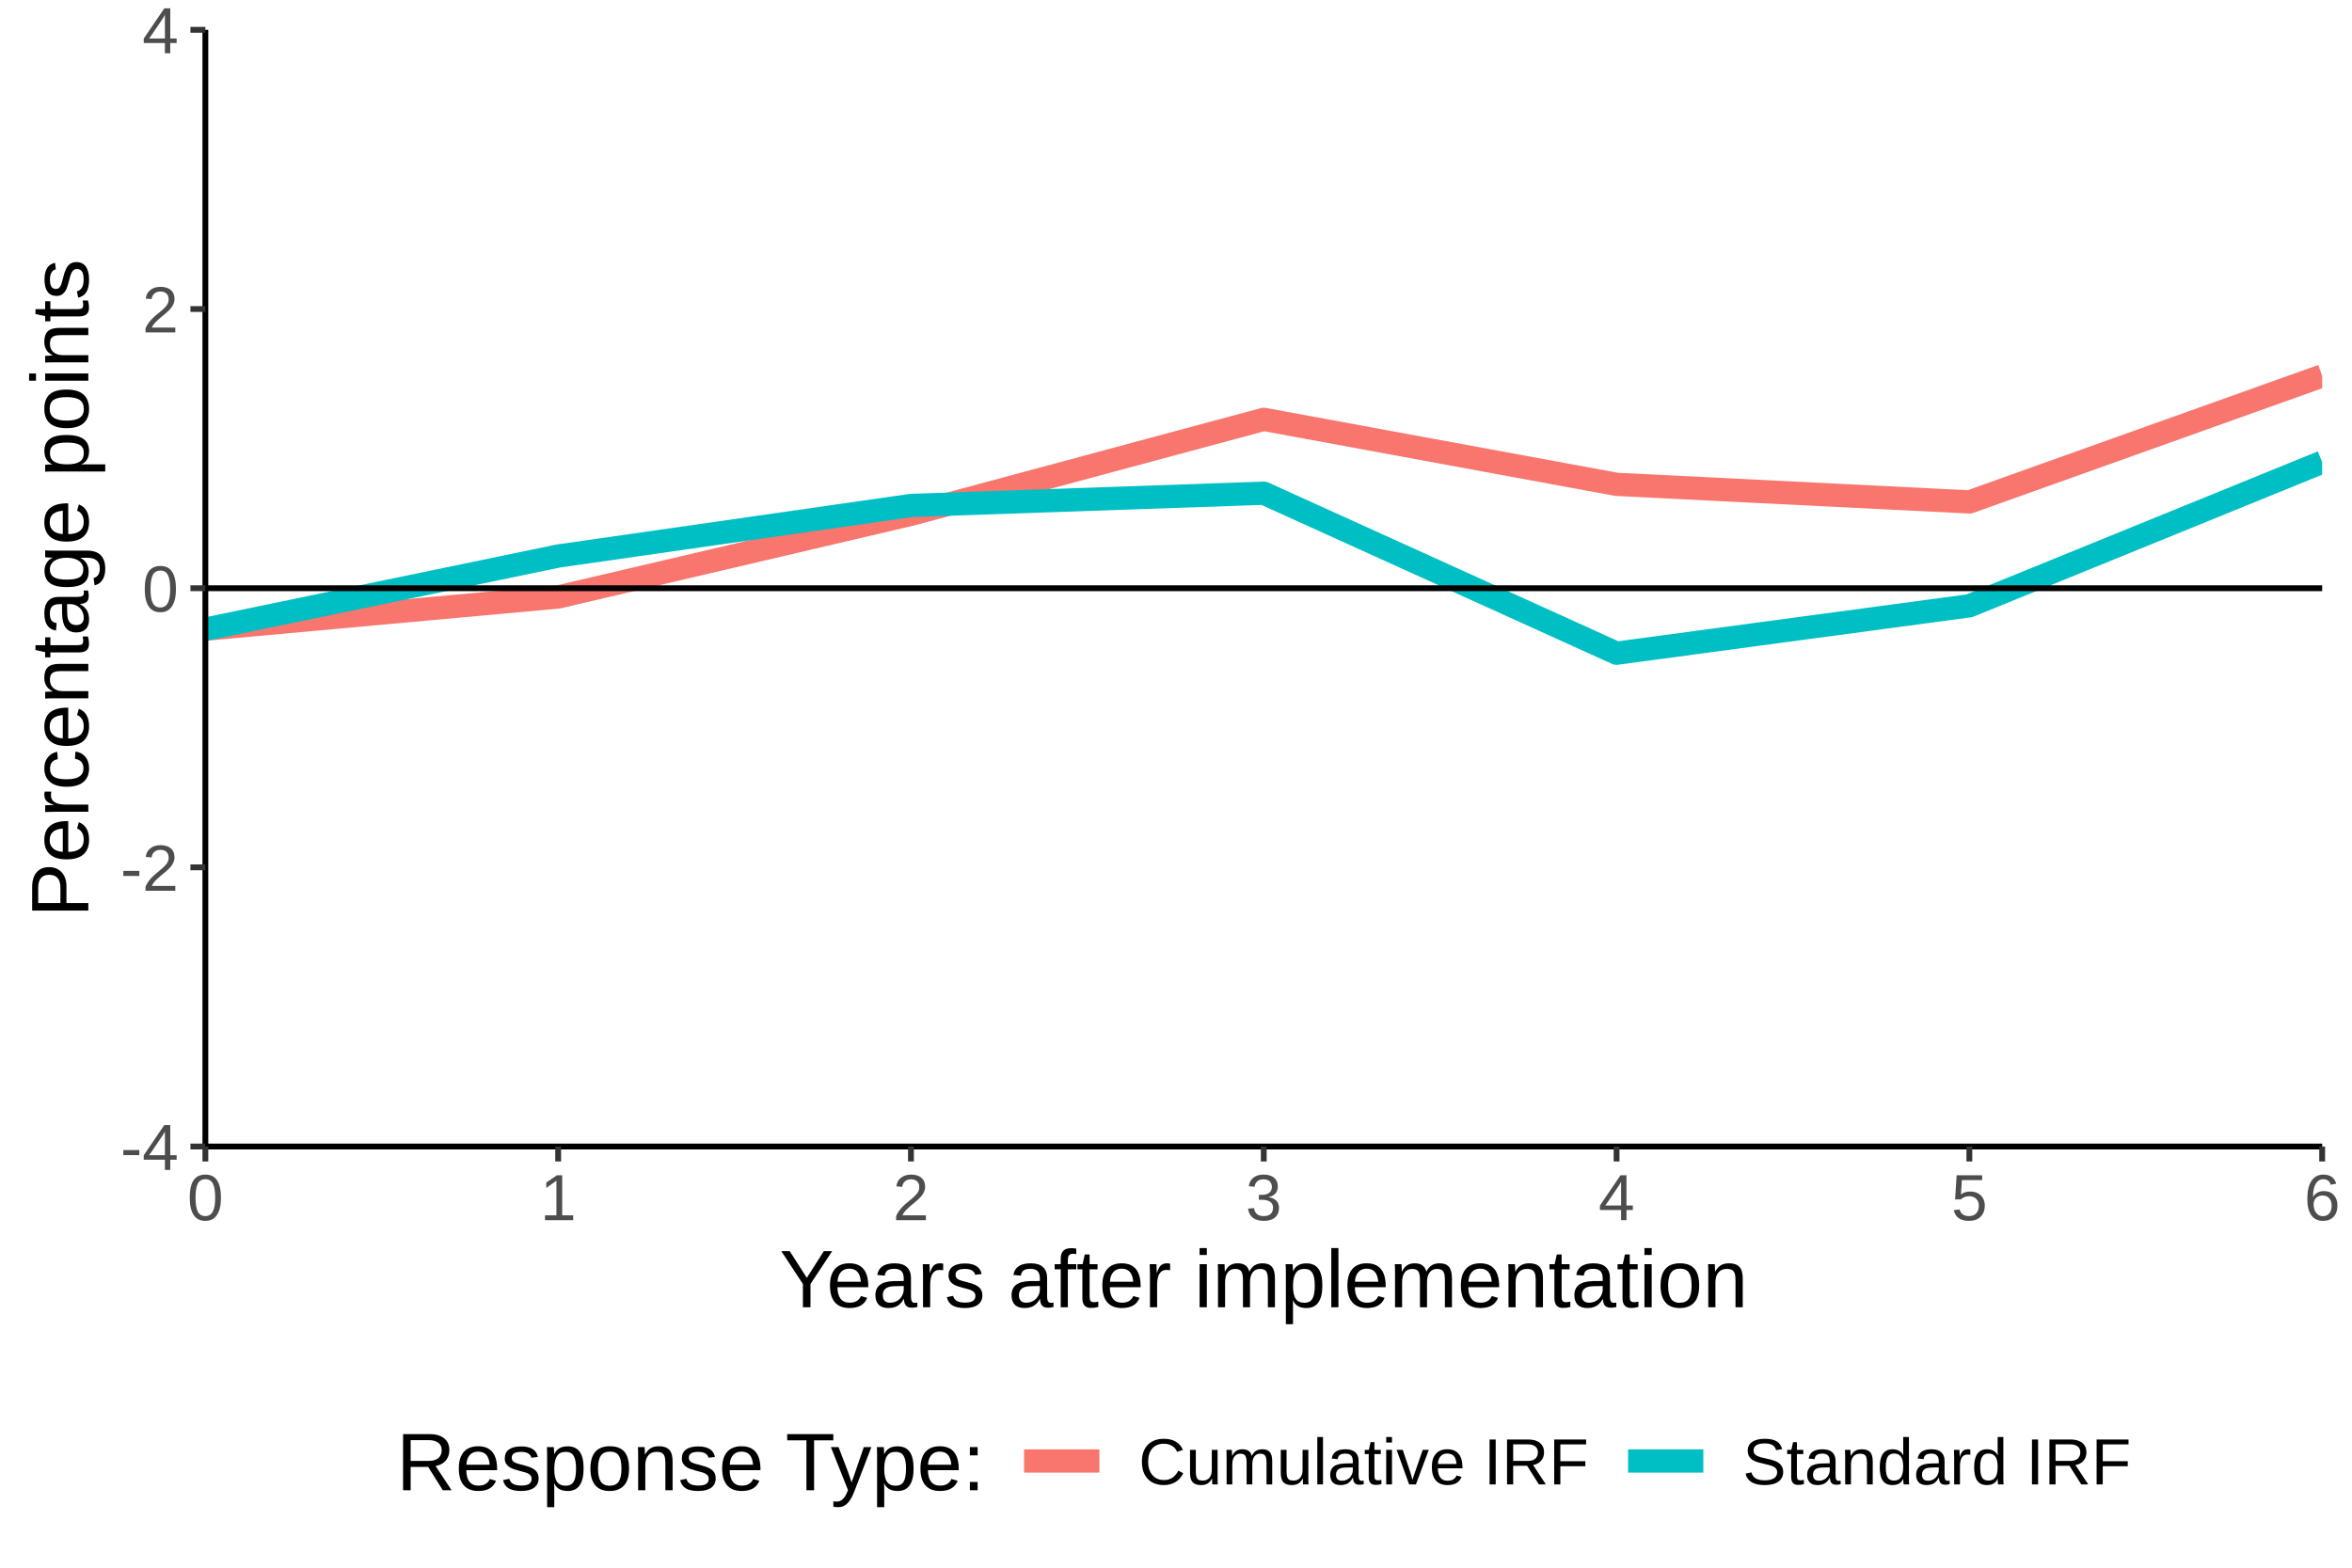
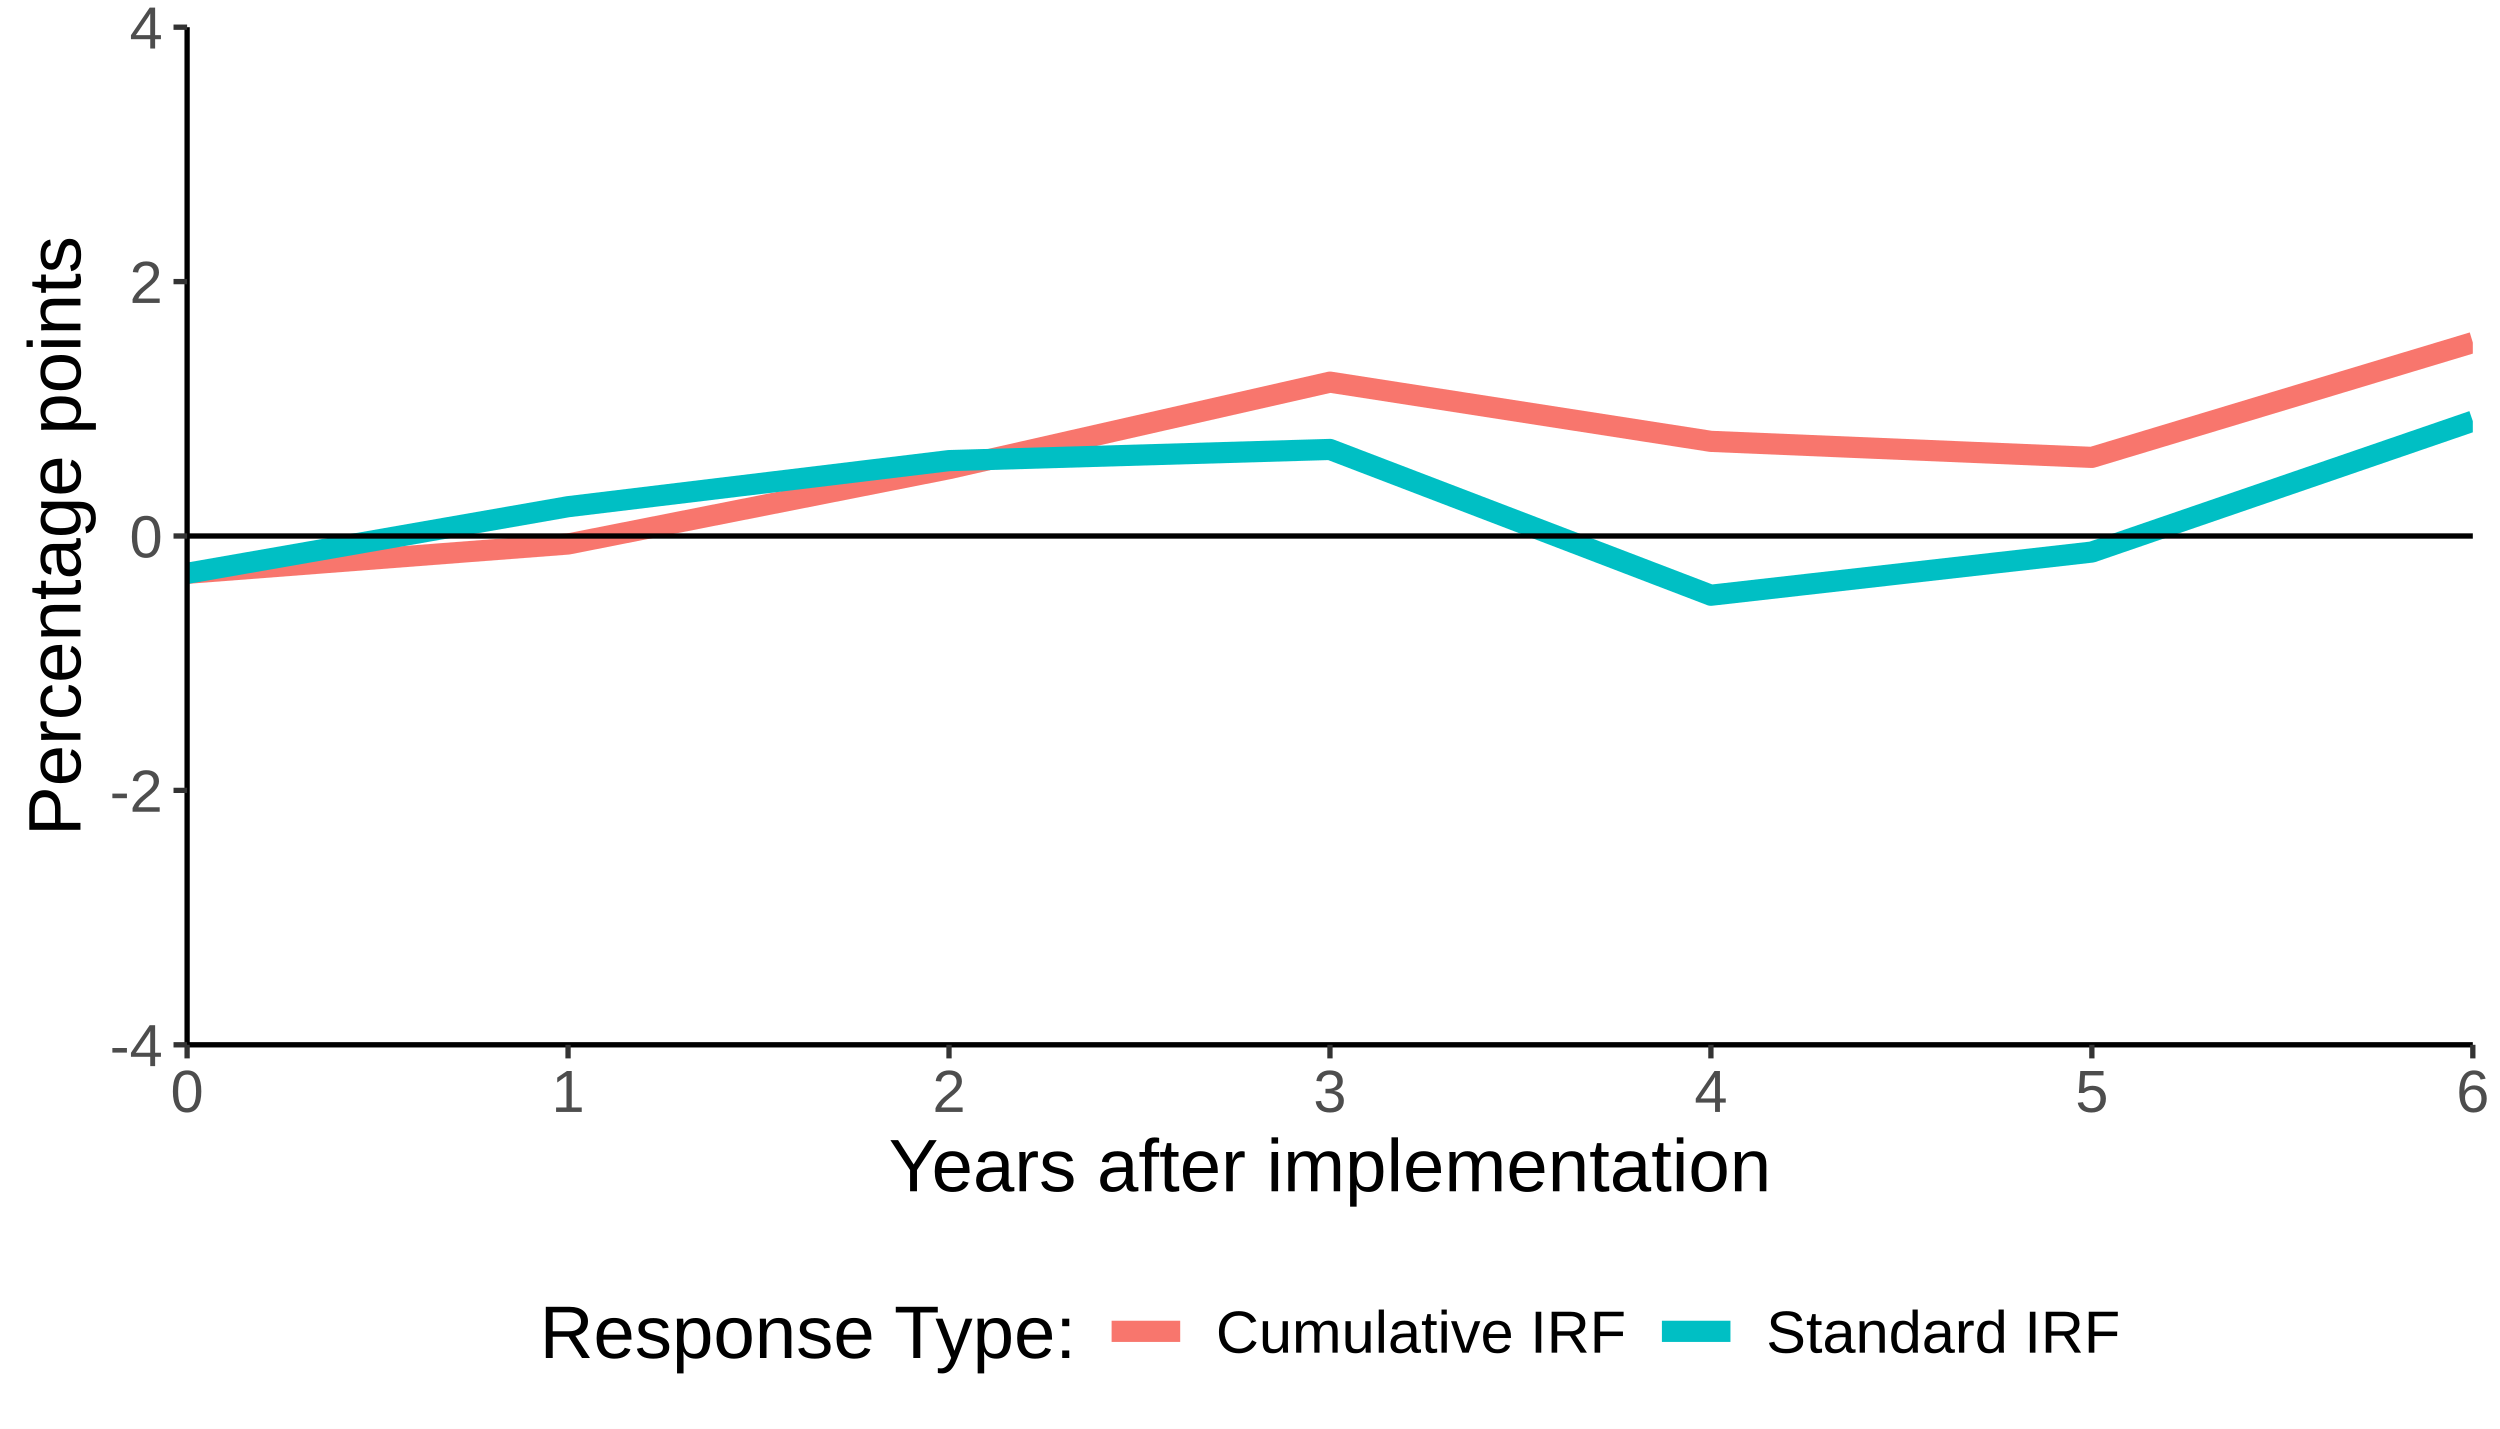
- <svg xmlns="http://www.w3.org/2000/svg" class="svglite" width="432.00pt" height="288.00pt" viewBox="0 0 432.00 288.00">
+ <svg xmlns="http://www.w3.org/2000/svg" class="svglite" width="504.00pt" height="288.00pt" viewBox="0 0 504.00 288.00">
  <defs>
    <style type="text/css">
    .svglite line, .svglite polyline, .svglite polygon, .svglite path, .svglite rect, .svglite circle {
      fill: none;
      stroke: #000000;
      stroke-linecap: round;
      stroke-linejoin: round;
      stroke-miterlimit: 10.00;
    }
    .svglite text {
      white-space: pre;
    }
  </style>
  </defs>
  <rect width="100%" height="100%" style="stroke: none; fill: #FFFFFF;" />
  <defs>
-     <clipPath id="cpMC4wMHw0MzIuMDB8MC4wMHwyODguMDA=">
-       <rect x="0.00" y="0.00" width="432.00" height="288.00" />
+     <clipPath id="cpMC4wMHw1MDQuMDB8MC4wMHwyODguMDA=">
+       <rect x="0.00" y="0.00" width="504.00" height="288.00" />
    </clipPath>
  </defs>
-   <g clip-path="url(#cpMC4wMHw0MzIuMDB8MC4wMHwyODguMDA=)">
-     <rect x="0" y="0.00" width="432.00" height="288.00" style="stroke-width: 1.07; stroke: #FFFFFF; fill: #FFFFFF;" />
+   <g clip-path="url(#cpMC4wMHw1MDQuMDB8MC4wMHwyODguMDA=)">
+     <rect x="0.00" y="0.00" width="504.00" height="288.00" style="stroke-width: 1.07; stroke: #FFFFFF; fill: #FFFFFF;" />
  </g>
  <defs>
-     <clipPath id="cpMzcuNzJ8NDI2LjUyfDUuNDh8MjEwLjYz">
-       <rect x="37.72" y="5.48" width="388.80" height="205.15" />
+     <clipPath id="cpMzcuNzJ8NDk4LjUyfDUuNDh8MjEwLjYz">
+       <rect x="37.72" y="5.48" width="460.80" height="205.15" />
    </clipPath>
  </defs>
-   <g clip-path="url(#cpMzcuNzJ8NDI2LjUyfDUuNDh8MjEwLjYz)">
-     <rect x="37.72" y="5.48" width="388.80" height="205.15" style="stroke-width: 1.07; stroke: none; fill: #FFFFFF;" />
-     <polyline points="37.72,115.58 102.52,109.67 167.32,94.48 232.12,77.04 296.92,88.98 361.72,92.21 426.52,69.06 " style="stroke-width: 4.27; stroke: #F8766D; stroke-linecap: butt;" />
-     <polyline points="37.72,115.58 102.52,102.15 167.32,92.86 232.12,90.61 296.92,120.00 361.72,111.29 426.52,84.90 " style="stroke-width: 4.27; stroke: #00BFC4; stroke-linecap: butt;" />
-     <polyline points="37.72,108.06 37.72,108.06 102.52,108.06 102.52,108.06 167.32,108.06 167.32,108.06 232.12,108.06 232.12,108.06 296.92,108.06 296.92,108.06 361.72,108.06 361.72,108.06 426.52,108.06 426.52,108.06 " style="stroke-width: 1.07; stroke-linecap: butt;" />
+   <g clip-path="url(#cpMzcuNzJ8NDk4LjUyfDUuNDh8MjEwLjYz)">
+     <rect x="37.72" y="5.48" width="460.80" height="205.15" style="stroke-width: 1.07; stroke: none; fill: #FFFFFF;" />
+     <polyline points="37.72,115.58 114.52,109.67 191.32,94.48 268.12,77.04 344.92,88.98 421.72,92.21 498.52,69.06 " style="stroke-width: 4.27; stroke: #F8766D; stroke-linecap: butt;" />
+     <polyline points="37.72,115.58 114.52,102.15 191.32,92.86 268.12,90.61 344.92,120.00 421.72,111.29 498.52,84.90 " style="stroke-width: 4.27; stroke: #00BFC4; stroke-linecap: butt;" />
+     <polyline points="37.72,108.06 37.72,108.06 114.52,108.06 114.52,108.06 191.32,108.06 191.32,108.06 268.12,108.06 268.12,108.06 344.92,108.06 344.92,108.06 421.72,108.06 421.72,108.06 498.52,108.06 498.52,108.06 " style="stroke-width: 1.07; stroke-linecap: butt;" />
  </g>
-   <g clip-path="url(#cpMC4wMHw0MzIuMDB8MC4wMHwyODguMDA=)">
+   <g clip-path="url(#cpMC4wMHw1MDQuMDB8MC4wMHwyODguMDA=)">
    <polyline points="37.72,210.63 37.72,5.48 " style="stroke-width: 1.07; stroke-linecap: butt;" />
    <text x="32.79" y="214.93" text-anchor="end" style="font-size: 12.00px;fill: #4D4D4D; font-family: &quot;Arial&quot;;" textLength="10.67px" lengthAdjust="spacingAndGlyphs">-4</text>
    <text x="32.79" y="163.64" text-anchor="end" style="font-size: 12.00px;fill: #4D4D4D; font-family: &quot;Arial&quot;;" textLength="10.67px" lengthAdjust="spacingAndGlyphs">-2</text>
    <text x="32.79" y="112.35" text-anchor="end" style="font-size: 12.00px;fill: #4D4D4D; font-family: &quot;Arial&quot;;" textLength="6.67px" lengthAdjust="spacingAndGlyphs">0</text>
    <text x="32.79" y="61.07" text-anchor="end" style="font-size: 12.00px;fill: #4D4D4D; font-family: &quot;Arial&quot;;" textLength="6.67px" lengthAdjust="spacingAndGlyphs">2</text>
    <text x="32.79" y="9.78" text-anchor="end" style="font-size: 12.00px;fill: #4D4D4D; font-family: &quot;Arial&quot;;" textLength="6.67px" lengthAdjust="spacingAndGlyphs">4</text>
    <polyline points="34.98,210.63 37.72,210.63 " style="stroke-width: 1.07; stroke: #333333; stroke-linecap: butt;" />
    <polyline points="34.98,159.34 37.72,159.34 " style="stroke-width: 1.07; stroke: #333333; stroke-linecap: butt;" />
    <polyline points="34.98,108.06 37.72,108.06 " style="stroke-width: 1.07; stroke: #333333; stroke-linecap: butt;" />
    <polyline points="34.98,56.77 37.72,56.77 " style="stroke-width: 1.07; stroke: #333333; stroke-linecap: butt;" />
    <polyline points="34.98,5.48 37.72,5.48 " style="stroke-width: 1.07; stroke: #333333; stroke-linecap: butt;" />
-     <polyline points="37.72,210.63 426.52,210.63 " style="stroke-width: 1.07; stroke-linecap: butt;" />
+     <polyline points="37.72,210.63 498.52,210.63 " style="stroke-width: 1.07; stroke-linecap: butt;" />
    <polyline points="37.72,213.37 37.72,210.63 " style="stroke-width: 1.07; stroke: #333333; stroke-linecap: butt;" />
-     <polyline points="102.52,213.37 102.52,210.63 " style="stroke-width: 1.07; stroke: #333333; stroke-linecap: butt;" />
-     <polyline points="167.32,213.37 167.32,210.63 " style="stroke-width: 1.07; stroke: #333333; stroke-linecap: butt;" />
-     <polyline points="232.12,213.37 232.12,210.63 " style="stroke-width: 1.07; stroke: #333333; stroke-linecap: butt;" />
-     <polyline points="296.92,213.37 296.92,210.63 " style="stroke-width: 1.07; stroke: #333333; stroke-linecap: butt;" />
-     <polyline points="361.72,213.37 361.72,210.63 " style="stroke-width: 1.07; stroke: #333333; stroke-linecap: butt;" />
-     <polyline points="426.52,213.37 426.52,210.63 " style="stroke-width: 1.07; stroke: #333333; stroke-linecap: butt;" />
+     <polyline points="114.52,213.37 114.52,210.63 " style="stroke-width: 1.07; stroke: #333333; stroke-linecap: butt;" />
+     <polyline points="191.32,213.37 191.32,210.63 " style="stroke-width: 1.07; stroke: #333333; stroke-linecap: butt;" />
+     <polyline points="268.12,213.37 268.12,210.63 " style="stroke-width: 1.07; stroke: #333333; stroke-linecap: butt;" />
+     <polyline points="344.92,213.37 344.92,210.63 " style="stroke-width: 1.07; stroke: #333333; stroke-linecap: butt;" />
+     <polyline points="421.72,213.37 421.72,210.63 " style="stroke-width: 1.07; stroke: #333333; stroke-linecap: butt;" />
+     <polyline points="498.52,213.37 498.52,210.63 " style="stroke-width: 1.07; stroke: #333333; stroke-linecap: butt;" />
    <text x="37.72" y="224.16" text-anchor="middle" style="font-size: 12.00px;fill: #4D4D4D; font-family: &quot;Arial&quot;;" textLength="6.67px" lengthAdjust="spacingAndGlyphs">0</text>
-     <text x="102.52" y="224.16" text-anchor="middle" style="font-size: 12.00px;fill: #4D4D4D; font-family: &quot;Arial&quot;;" textLength="6.67px" lengthAdjust="spacingAndGlyphs">1</text>
-     <text x="167.32" y="224.16" text-anchor="middle" style="font-size: 12.00px;fill: #4D4D4D; font-family: &quot;Arial&quot;;" textLength="6.67px" lengthAdjust="spacingAndGlyphs">2</text>
-     <text x="232.12" y="224.16" text-anchor="middle" style="font-size: 12.00px;fill: #4D4D4D; font-family: &quot;Arial&quot;;" textLength="6.67px" lengthAdjust="spacingAndGlyphs">3</text>
-     <text x="296.92" y="224.16" text-anchor="middle" style="font-size: 12.00px;fill: #4D4D4D; font-family: &quot;Arial&quot;;" textLength="6.67px" lengthAdjust="spacingAndGlyphs">4</text>
-     <text x="361.72" y="224.16" text-anchor="middle" style="font-size: 12.00px;fill: #4D4D4D; font-family: &quot;Arial&quot;;" textLength="6.67px" lengthAdjust="spacingAndGlyphs">5</text>
-     <text x="426.52" y="224.16" text-anchor="middle" style="font-size: 12.00px;fill: #4D4D4D; font-family: &quot;Arial&quot;;" textLength="6.67px" lengthAdjust="spacingAndGlyphs">6</text>
-     <text x="232.12" y="240.16" text-anchor="middle" style="font-size: 15.00px; font-family: &quot;Arial&quot;;" textLength="177.83px" lengthAdjust="spacingAndGlyphs">Years after implementation</text>
+     <text x="114.52" y="224.16" text-anchor="middle" style="font-size: 12.00px;fill: #4D4D4D; font-family: &quot;Arial&quot;;" textLength="6.67px" lengthAdjust="spacingAndGlyphs">1</text>
+     <text x="191.32" y="224.16" text-anchor="middle" style="font-size: 12.00px;fill: #4D4D4D; font-family: &quot;Arial&quot;;" textLength="6.67px" lengthAdjust="spacingAndGlyphs">2</text>
+     <text x="268.12" y="224.16" text-anchor="middle" style="font-size: 12.00px;fill: #4D4D4D; font-family: &quot;Arial&quot;;" textLength="6.67px" lengthAdjust="spacingAndGlyphs">3</text>
+     <text x="344.92" y="224.16" text-anchor="middle" style="font-size: 12.00px;fill: #4D4D4D; font-family: &quot;Arial&quot;;" textLength="6.67px" lengthAdjust="spacingAndGlyphs">4</text>
+     <text x="421.72" y="224.16" text-anchor="middle" style="font-size: 12.00px;fill: #4D4D4D; font-family: &quot;Arial&quot;;" textLength="6.67px" lengthAdjust="spacingAndGlyphs">5</text>
+     <text x="498.52" y="224.16" text-anchor="middle" style="font-size: 12.00px;fill: #4D4D4D; font-family: &quot;Arial&quot;;" textLength="6.67px" lengthAdjust="spacingAndGlyphs">6</text>
+     <text x="268.12" y="240.16" text-anchor="middle" style="font-size: 15.00px; font-family: &quot;Arial&quot;;" textLength="177.83px" lengthAdjust="spacingAndGlyphs">Years after implementation</text>
    <text transform="translate(16.22,108.06) rotate(-90)" text-anchor="middle" style="font-size: 15.00px; font-family: &quot;Arial&quot;;" textLength="120.88px" lengthAdjust="spacingAndGlyphs">Percentage points</text>
-     <rect x="67.32" y="254.28" width="329.60" height="28.24" style="stroke-width: 1.07; stroke: none; fill: #FFFFFF;" />
-     <text x="72.80" y="273.77" style="font-size: 15.00px; font-family: &quot;Arial&quot;;" textLength="108.09px" lengthAdjust="spacingAndGlyphs">Response Type:</text>
-     <rect x="186.37" y="259.76" width="17.28" height="17.28" style="stroke-width: 1.07; stroke: none; fill: #FFFFFF;" />
-     <line x1="188.10" y1="268.40" x2="201.93" y2="268.40" style="stroke-width: 4.27; stroke: #F8766D; stroke-linecap: butt;" />
-     <rect x="297.31" y="259.76" width="17.28" height="17.28" style="stroke-width: 1.07; stroke: none; fill: #FFFFFF;" />
-     <line x1="299.04" y1="268.40" x2="312.86" y2="268.40" style="stroke-width: 4.27; stroke: #00BFC4; stroke-linecap: butt;" />
-     <text x="209.13" y="272.70" style="font-size: 12.00px; font-family: &quot;Arial&quot;;" textLength="82.70px" lengthAdjust="spacingAndGlyphs">Cumulative IRF</text>
-     <text x="320.07" y="272.70" style="font-size: 12.00px; font-family: &quot;Arial&quot;;" textLength="71.37px" lengthAdjust="spacingAndGlyphs">Standard IRF</text>
+     <rect x="103.32" y="254.28" width="329.60" height="28.24" style="stroke-width: 1.07; stroke: none; fill: #FFFFFF;" />
+     <text x="108.80" y="273.77" style="font-size: 15.00px; font-family: &quot;Arial&quot;;" textLength="108.09px" lengthAdjust="spacingAndGlyphs">Response Type:</text>
+     <rect x="222.37" y="259.76" width="17.28" height="17.28" style="stroke-width: 1.07; stroke: none; fill: #FFFFFF;" />
+     <line x1="224.10" y1="268.40" x2="237.93" y2="268.40" style="stroke-width: 4.27; stroke: #F8766D; stroke-linecap: butt;" />
+     <rect x="333.31" y="259.76" width="17.28" height="17.28" style="stroke-width: 1.07; stroke: none; fill: #FFFFFF;" />
+     <line x1="335.04" y1="268.40" x2="348.86" y2="268.40" style="stroke-width: 4.27; stroke: #00BFC4; stroke-linecap: butt;" />
+     <text x="245.13" y="272.70" style="font-size: 12.00px; font-family: &quot;Arial&quot;;" textLength="82.70px" lengthAdjust="spacingAndGlyphs">Cumulative IRF</text>
+     <text x="356.07" y="272.70" style="font-size: 12.00px; font-family: &quot;Arial&quot;;" textLength="71.37px" lengthAdjust="spacingAndGlyphs">Standard IRF</text>
  </g>
</svg>
